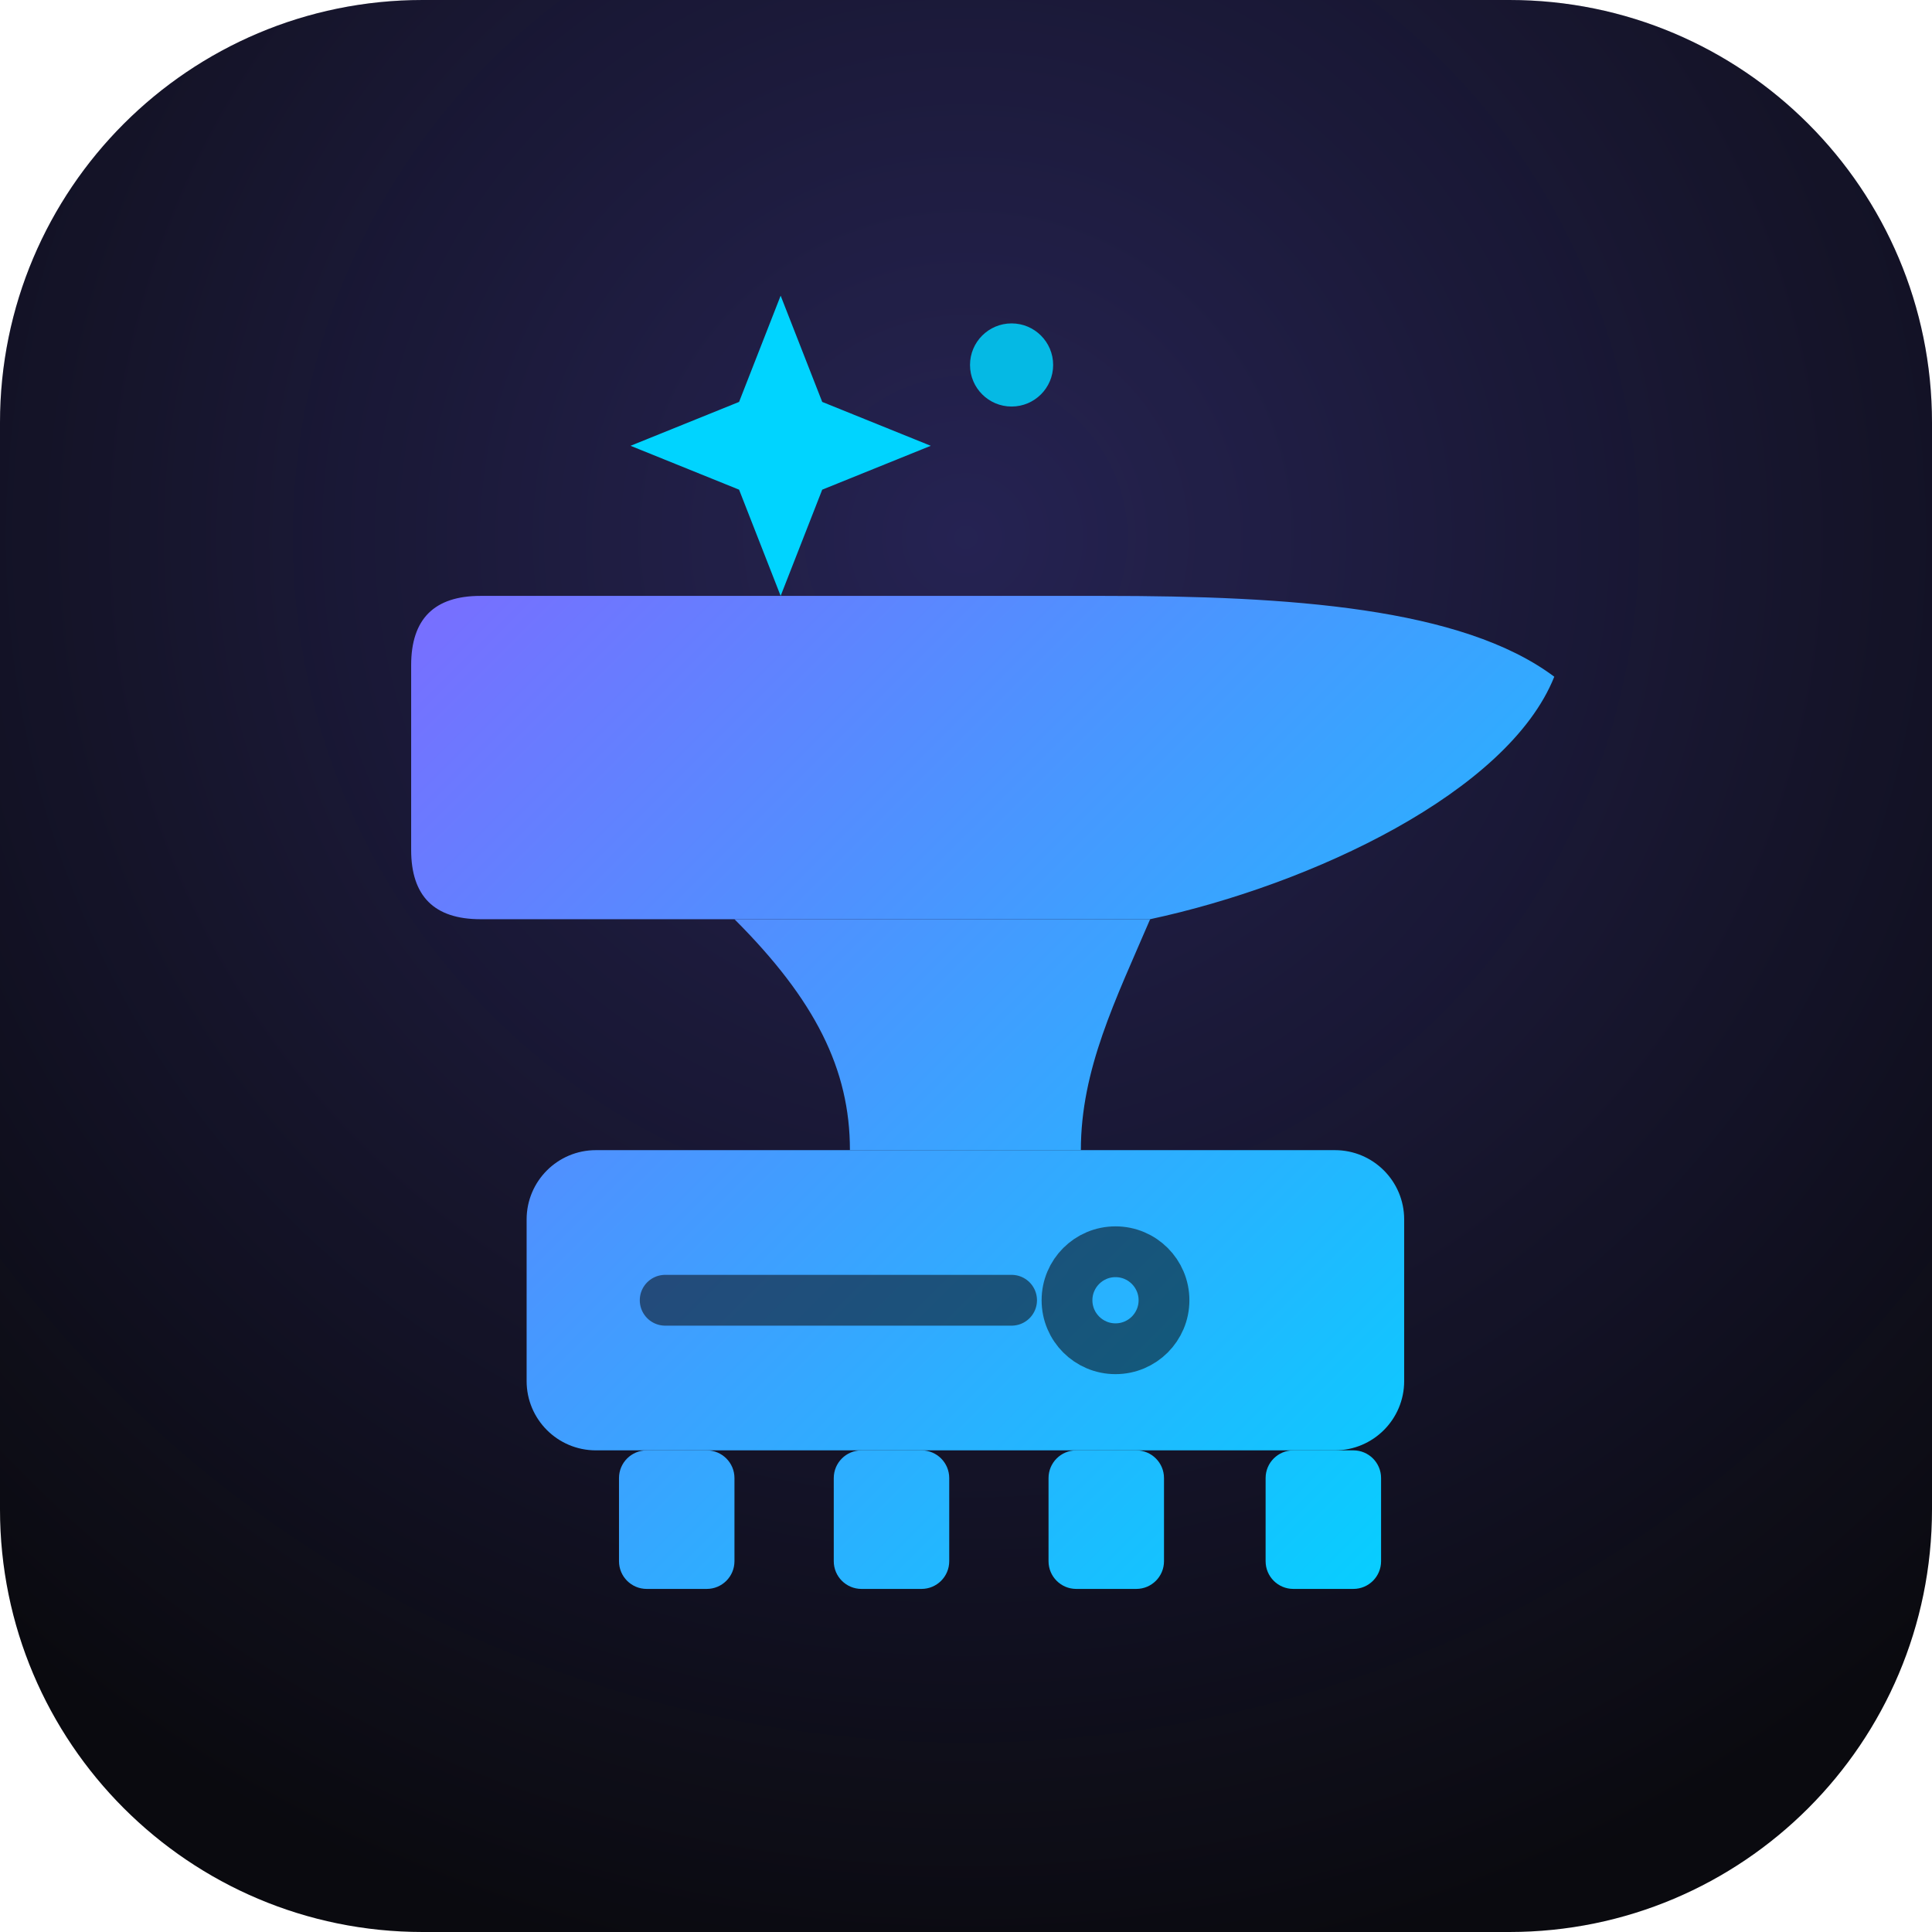
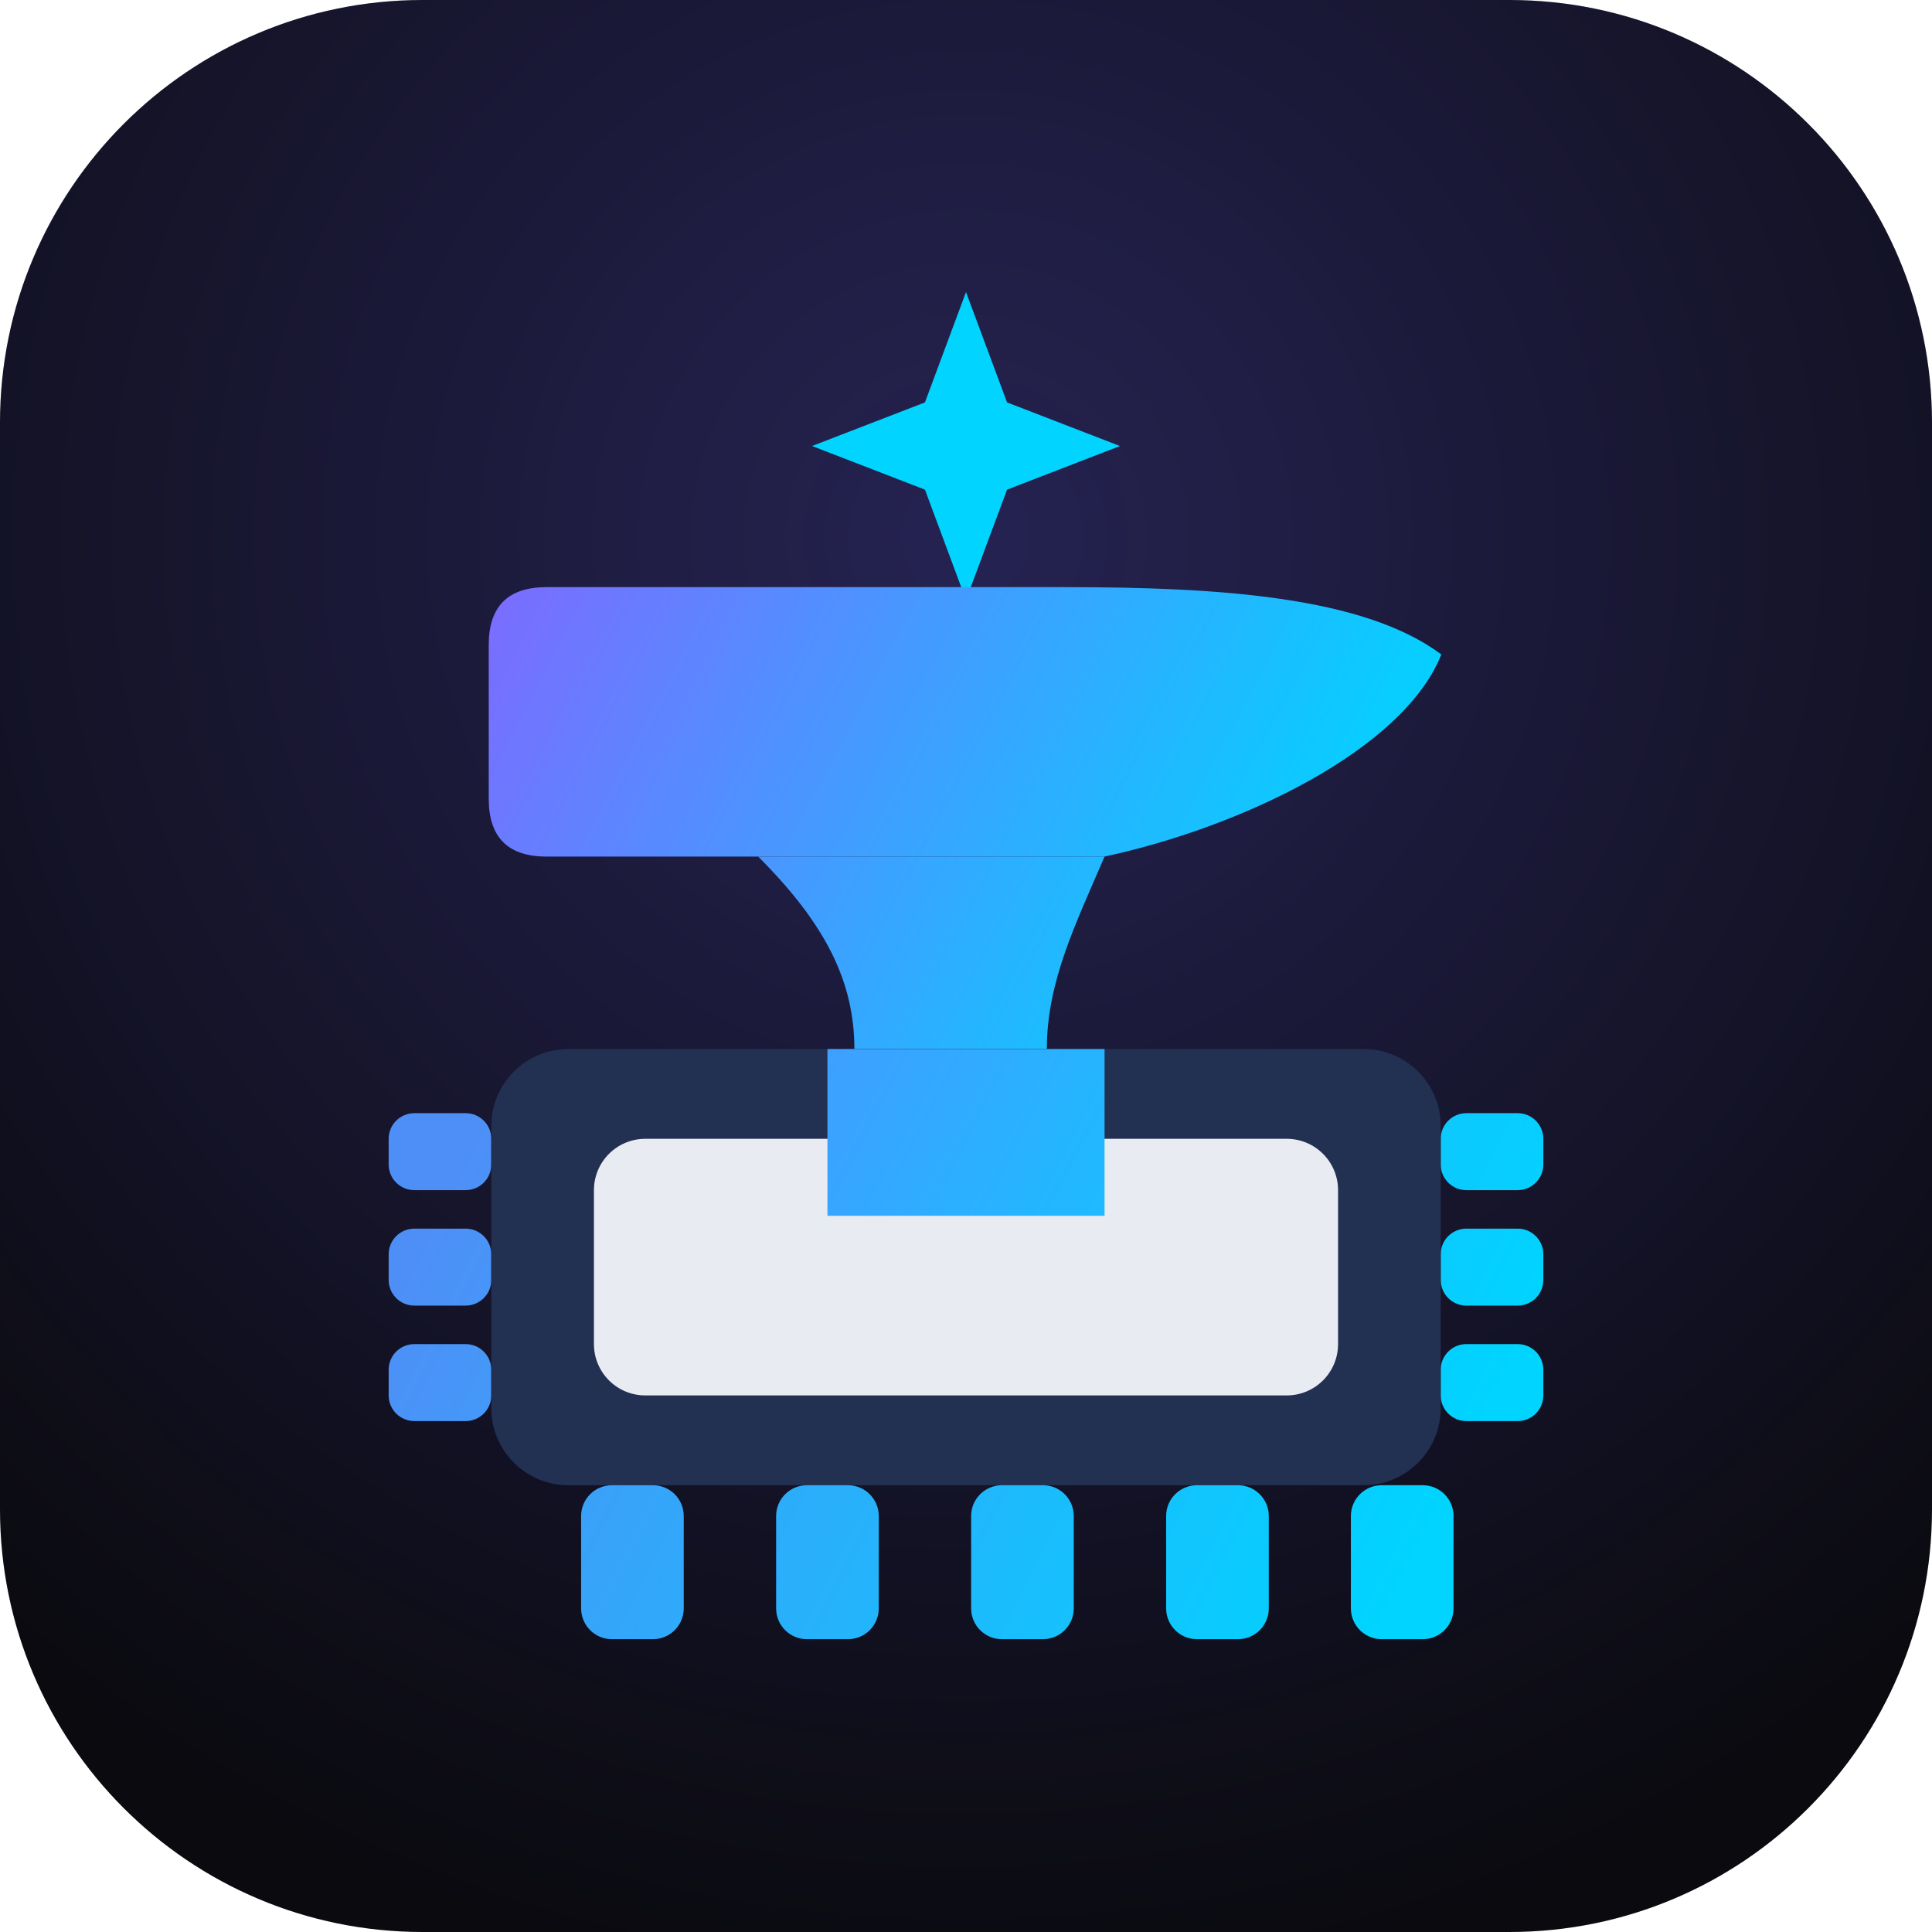
<svg xmlns="http://www.w3.org/2000/svg" width="64" height="64" viewBox="0 0 64 64" fill="none">
  <defs>
-     <linearGradient id="g" x1="10" y1="12" x2="56" y2="58" gradientUnits="userSpaceOnUse">
+     <linearGradient id="g" x1="10" y1="12" x2="52" y2="34" gradientUnits="userSpaceOnUse">
      <stop stop-color="#7C6BFF" />
+       <stop offset="1" stop-color="#00D4FF" />
+     </linearGradient>
+     <linearGradient id="p" x1="14" y1="32" x2="50" y2="50" gradientUnits="userSpaceOnUse">
+       <stop stop-color="#4E8FF7" />
      <stop offset="1" stop-color="#00D4FF" />
    </linearGradient>
    <radialGradient id="glow" cx="0.5" cy="0.28" r="0.75">
      <stop stop-color="#6C63FF" stop-opacity="0.28" />
      <stop offset="1" stop-color="#6C63FF" stop-opacity="0" />
    </radialGradient>
  </defs>
  <rect width="64" height="64" rx="14" fill="#0A0A0F" />
  <rect width="64" height="64" rx="14" fill="url(#glow)" />
-   <g transform="translate(7.5 7.5) scale(0.765)">
-     <polygon points="24,3 25.8,7.6 30.5,9.5 25.8,11.4 24,16 22.2,11.4 17.5,9.5 22.2,7.6" fill="#00D4FF" />
-     <circle cx="34" cy="6" r="1.8" fill="#00D4FF" opacity="0.85" />
-     <path d="M11 16 H38 C46 16 53.5 16.5 57.5 19.5 C55.5 24.5 47 28.5 40 30 H11 Q8 30 8 27 V19 Q8 16 11 16 Z" fill="url(#g)" />
-     <path d="M22 30 H40 C38.5 33.5 37 36.5 37 40 H27 C27 36.5 25.5 33.5 22 30 Z" fill="url(#g)" />
-     <rect x="13" y="40" width="38" height="13" rx="3" fill="url(#g)" />
-     <rect x="17" y="53" width="5" height="6" rx="1.2" fill="url(#g)" />
-     <rect x="26.3" y="53" width="5" height="6" rx="1.2" fill="url(#g)" />
-     <rect x="35.6" y="53" width="5" height="6" rx="1.2" fill="url(#g)" />
-     <rect x="45" y="53" width="5" height="6" rx="1.2" fill="url(#g)" />
-     <line x1="19" y1="46.5" x2="34" y2="46.5" stroke="#0A0A0F" stroke-width="2.2" stroke-linecap="round" opacity="0.55" />
-     <circle cx="38.5" cy="46.5" r="2.1" fill="none" stroke="#0A0A0F" stroke-width="2.2" opacity="0.55" />
+   <g transform="translate(4.8 8.4) scale(0.85)">
+     <polygon points="32,1.5 33.6,5.8 38,7.5 33.6,9.2 32,13.5 30.4,9.2 26,7.5 30.4,5.8" fill="#00D4FF" />
+     <g transform="translate(7.4 1) scale(0.75)">
+       <path d="M11 16 H38 C46 16 53.5 16.5 57.5 19.5 C55.5 24.5 47 28.5 40 30 H11 Q8 30 8 27 V19 Q8 16 11 16 Z" fill="url(#g)" />
+       <path d="M22 30 H40 C38.5 33.5 37 36.5 37 40 H27 C27 36.5 25.5 33.5 22 30 Z" fill="url(#g)" />
+     </g>
+     <rect x="9.5" y="33.5" width="4" height="3" rx="1" fill="url(#p)" />
+     <rect x="9.5" y="38" width="4" height="3" rx="1" fill="url(#p)" />
+     <rect x="9.5" y="42.5" width="4" height="3" rx="1" fill="url(#p)" />
+     <rect x="50.5" y="33.5" width="4" height="3" rx="1" fill="url(#p)" />
+     <rect x="50.5" y="38" width="4" height="3" rx="1" fill="url(#p)" />
+     <rect x="50.5" y="42.5" width="4" height="3" rx="1" fill="url(#p)" />
+     <rect x="13.5" y="31" width="37" height="17" rx="3" fill="#223052" />
+     <rect x="17.5" y="34.5" width="29" height="10" rx="2" fill="#E8ECF2" />
+     <rect x="26.6" y="31" width="10.8" height="6.5" fill="url(#g)" />
+     <rect x="17" y="48" width="4" height="6" rx="1.2" fill="url(#p)" />
+     <rect x="24.6" y="48" width="4" height="6" rx="1.2" fill="url(#p)" />
+     <rect x="32.2" y="48" width="4" height="6" rx="1.2" fill="url(#p)" />
+     <rect x="39.8" y="48" width="4" height="6" rx="1.2" fill="url(#p)" />
+     <rect x="47" y="48" width="4" height="6" rx="1.2" fill="url(#p)" />
  </g>
</svg>
